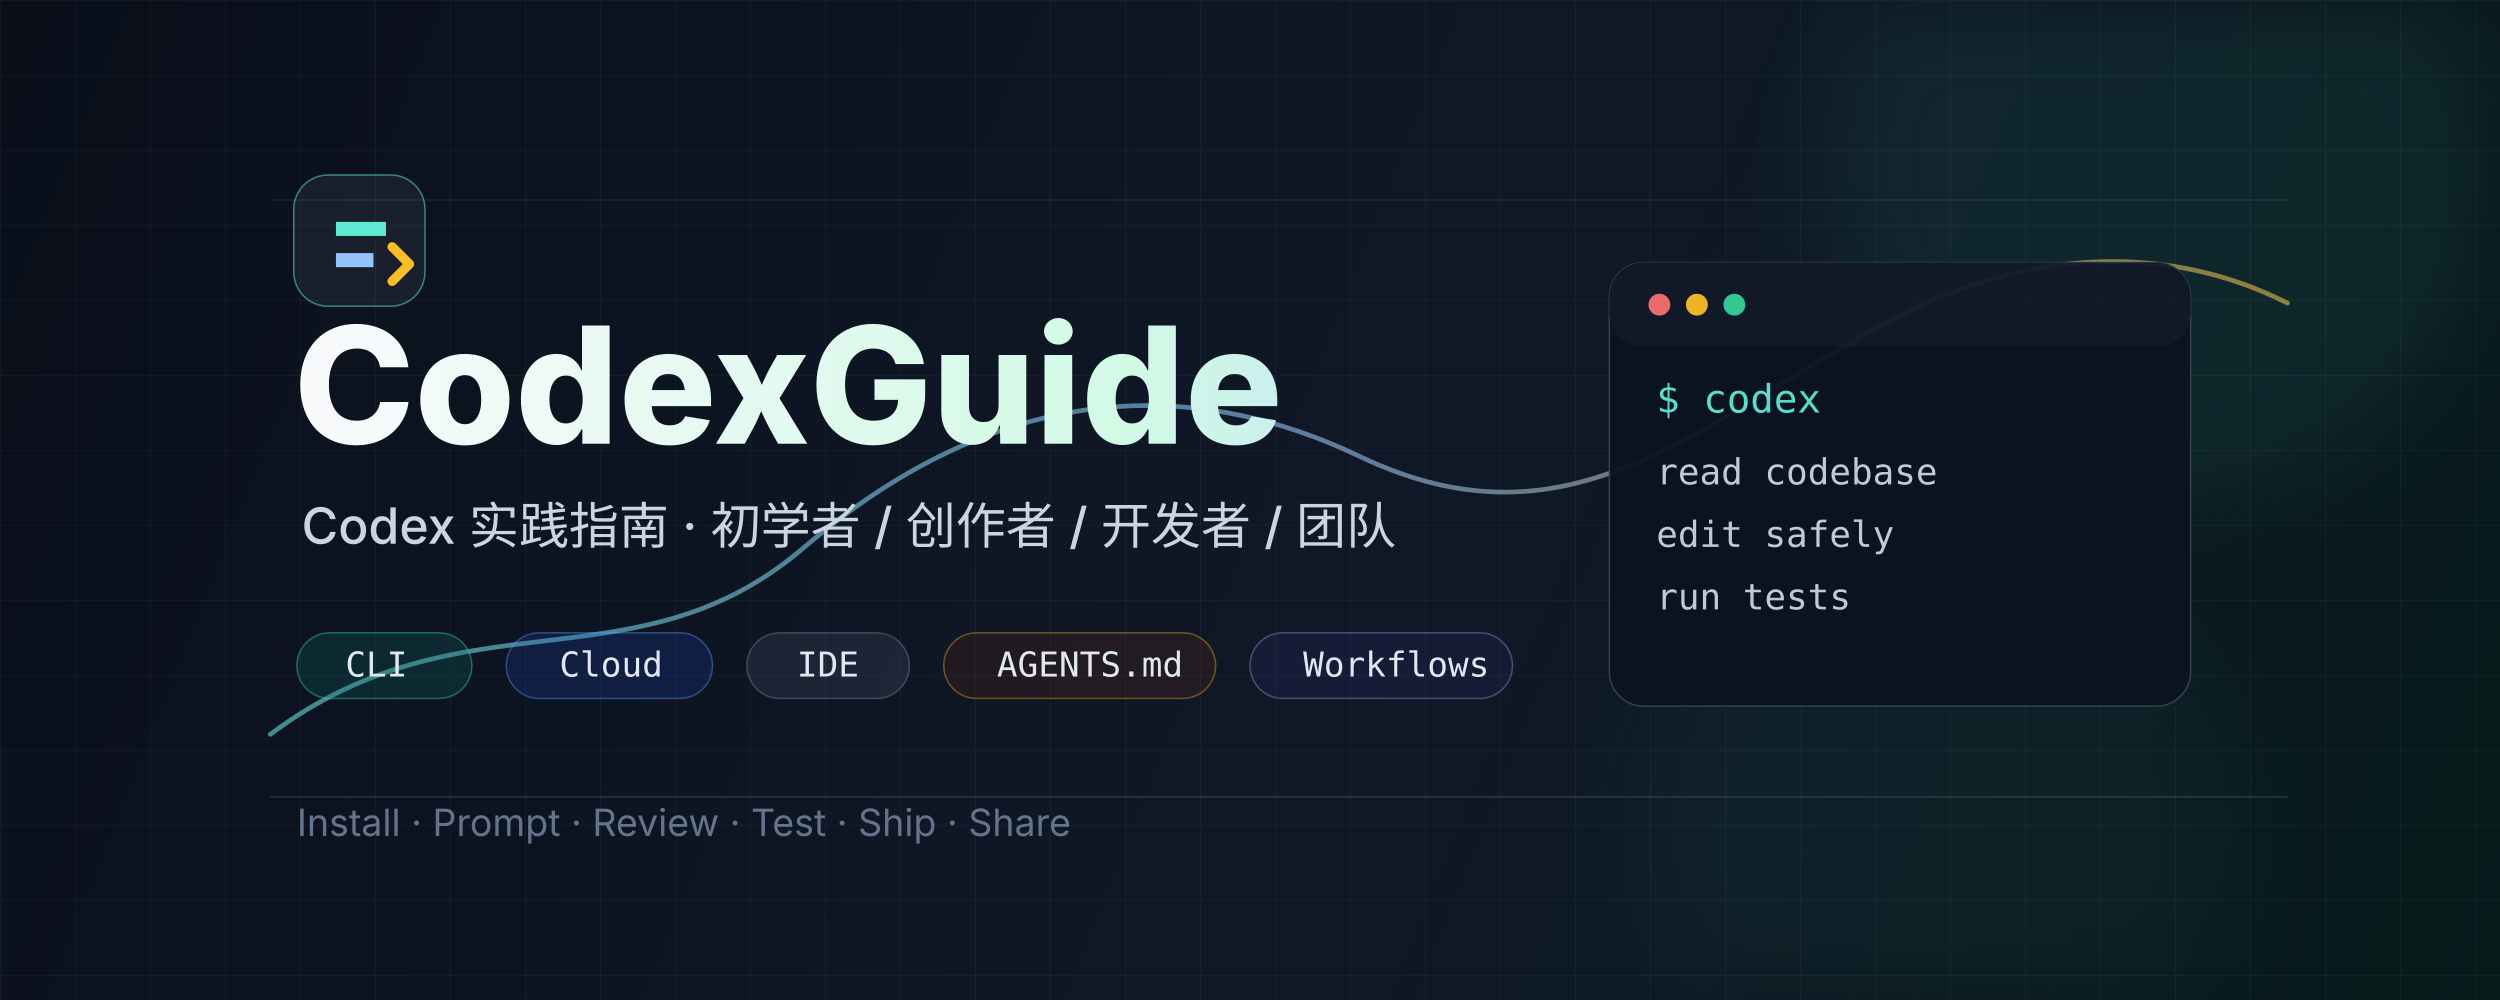
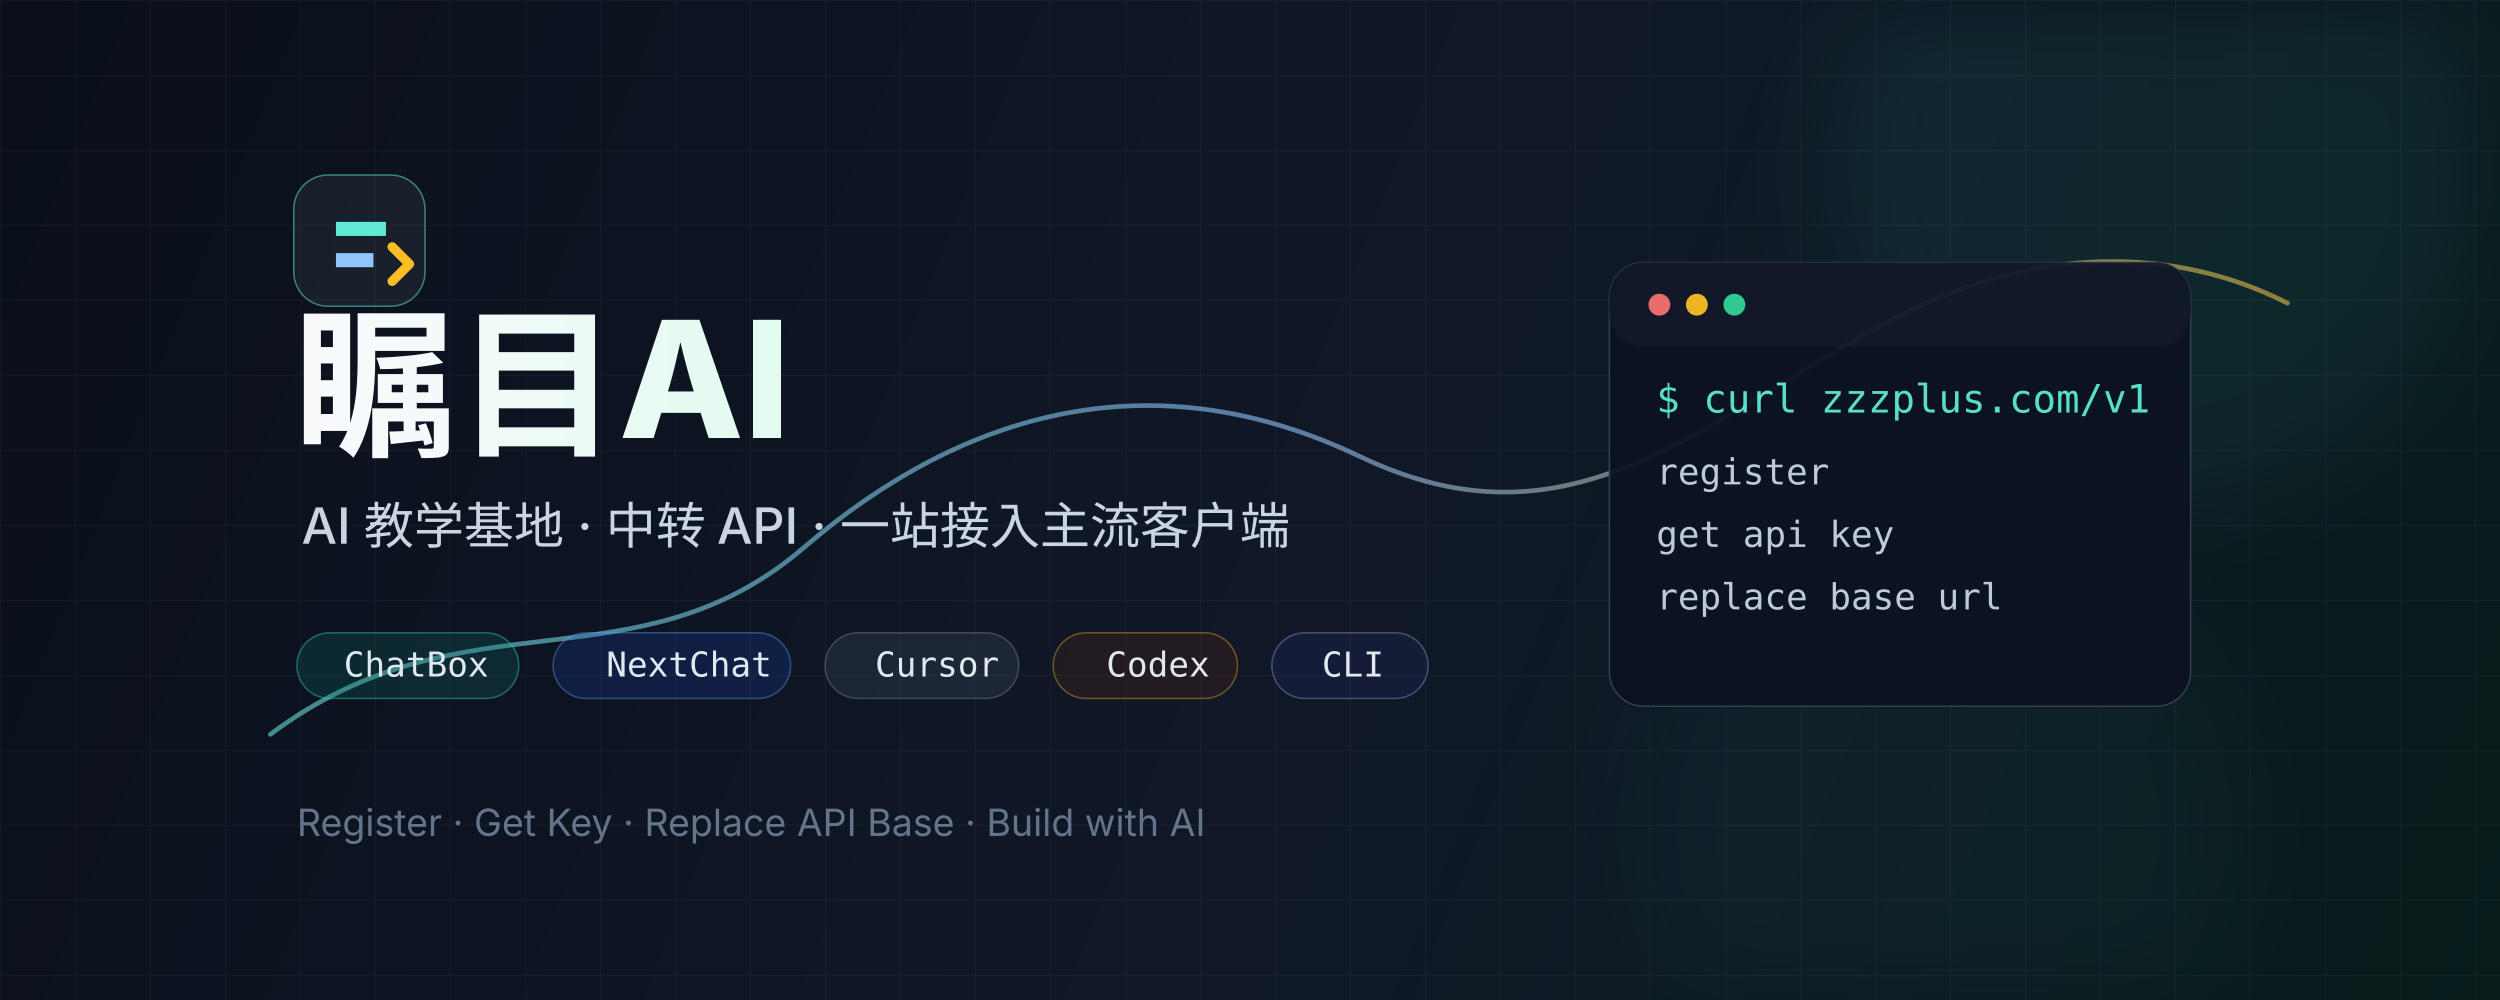
<svg xmlns="http://www.w3.org/2000/svg" width="1600" height="640" fill="none" viewBox="0 0 1600 640">
  <defs>
    <linearGradient id="bg" x1="0" x2="1600" y1="0" y2="640" gradientUnits="userSpaceOnUse">
      <stop offset="0" stop-color="#0A0F1A" />
      <stop offset=".55" stop-color="#101827" />
      <stop offset="1" stop-color="#061B1A" />
    </linearGradient>
    <linearGradient id="line" x1="160" x2="1450" y1="92" y2="550" gradientUnits="userSpaceOnUse">
      <stop offset="0" stop-color="#5EEAD4" />
      <stop offset=".5" stop-color="#93C5FD" />
      <stop offset="1" stop-color="#FBBF24" />
    </linearGradient>
    <linearGradient id="title" x1="210" x2="1000" y1="210" y2="210" gradientUnits="userSpaceOnUse">
      <stop offset="0" stop-color="#F8FAFC" />
      <stop offset=".65" stop-color="#D1FAE5" />
      <stop offset="1" stop-color="#BFDBFE" />
    </linearGradient>
    <filter id="softGlow" width="200%" height="200%" x="-50%" y="-50%">
      <feGaussianBlur result="blur" stdDeviation="28" />
      <feColorMatrix in="blur" type="matrix" values="0 0 0 0 0.09 0 0 0 0 0.83 0 0 0 0 0.74 0 0 0 0.42 0" />
    </filter>
    <pattern id="grid" width="48" height="48" patternUnits="userSpaceOnUse">
      <path stroke="#94A3B8" stroke-opacity=".08" stroke-width="1" d="M48 0H0V48" />
    </pattern>
  </defs>
  <rect width="1600" height="640" fill="url(#bg)" />
  <rect width="1600" height="640" fill="url(#grid)" />
  <circle cx="1380" cy="110" r="210" fill="#14B8A6" filter="url(#softGlow)" opacity=".15" />
  <circle cx="1240" cy="530" r="190" fill="#F59E0B" filter="url(#softGlow)" opacity=".09" />
  <path stroke="url(#line)" stroke-linecap="round" stroke-width="3" d="M173 470C297 377 407 443 515 350C619 261 740 230 870 292C1006 357 1087 270 1212 204C1302 157 1391 157 1464 194" opacity=".58" />
-   <path stroke="#E2E8F0" stroke-opacity=".14" d="M173 510H1464" />
-   <path stroke="#E2E8F0" stroke-opacity=".08" d="M173 128H1464" />
  <g opacity=".94">
    <rect width="372" height="284" x="1030" y="168" fill="#0B1220" stroke="#334155" rx="22" />
    <rect width="372" height="54" x="1030" y="168" fill="#111827" rx="22" />
    <circle cx="1062" cy="195" r="7" fill="#F87171" />
    <circle cx="1086" cy="195" r="7" fill="#FBBF24" />
    <circle cx="1110" cy="195" r="7" fill="#34D399" />
-     <text x="1060" y="264" fill="#5EEAD4" font-family="ui-monospace, SFMono-Regular, Menlo, Monaco, Consolas, monospace" font-size="25" letter-spacing="0">$ codex</text>
-     <text x="1060" y="310" fill="#CBD5E1" font-family="ui-monospace, SFMono-Regular, Menlo, Monaco, Consolas, monospace" font-size="23" letter-spacing="0">read codebase</text>
-     <text x="1060" y="350" fill="#CBD5E1" font-family="ui-monospace, SFMono-Regular, Menlo, Monaco, Consolas, monospace" font-size="23" letter-spacing="0">edit safely</text>
-     <text x="1060" y="390" fill="#CBD5E1" font-family="ui-monospace, SFMono-Regular, Menlo, Monaco, Consolas, monospace" font-size="23" letter-spacing="0">run tests</text>
+     <text x="1060" y="264" fill="#5EEAD4" font-family="ui-monospace, SFMono-Regular, Menlo, Monaco, Consolas, monospace" font-size="25">$ curl zzzplus.com/v1</text>
+     <text x="1060" y="310" fill="#CBD5E1" font-family="ui-monospace, SFMono-Regular, Menlo, Monaco, Consolas, monospace" font-size="23">register</text>
+     <text x="1060" y="350" fill="#CBD5E1" font-family="ui-monospace, SFMono-Regular, Menlo, Monaco, Consolas, monospace" font-size="23">get api key</text>
+     <text x="1060" y="390" fill="#CBD5E1" font-family="ui-monospace, SFMono-Regular, Menlo, Monaco, Consolas, monospace" font-size="23">replace base url</text>
  </g>
  <g>
    <rect width="84" height="84" x="188" y="112" fill="#F8FAFC" fill-opacity=".06" stroke="#5EEAD4" stroke-opacity=".5" rx="22" />
    <path fill="#5EEAD4" d="M215 142H247V151H215V142Z" />
    <path fill="#93C5FD" d="M215 162H239V171H215V162Z" />
    <path stroke="#FBBF24" stroke-linecap="round" stroke-linejoin="round" stroke-width="6" d="M251 158L262 169L251 180" />
  </g>
-   <text x="188" y="284" fill="url(#title)" font-family="-apple-system, BlinkMacSystemFont, Segoe UI, PingFang SC, Microsoft YaHei, sans-serif" font-size="104" font-weight="800" letter-spacing="0">CodexGuide</text>
-   <text x="193" y="348" fill="#CBD5E1" font-family="-apple-system, BlinkMacSystemFont, Segoe UI, PingFang SC, Microsoft YaHei, sans-serif" font-size="32" font-weight="500" letter-spacing="0">Codex 实践指南 · 初学者 / 创作者 / 开发者 / 团队</text>
+   <text x="188" y="284" fill="url(#title)" font-family="-apple-system, BlinkMacSystemFont, Segoe UI, PingFang SC, Microsoft YaHei, sans-serif" font-size="104" font-weight="800">瞩目AI</text>
+   <text x="193" y="348" fill="#CBD5E1" font-family="-apple-system, BlinkMacSystemFont, Segoe UI, PingFang SC, Microsoft YaHei, sans-serif" font-size="32" font-weight="500">AI 教学基地 · 中转 API · 一站接入主流客户端</text>
  <g fill="#E2E8F0" font-family="ui-monospace, SFMono-Regular, Menlo, Monaco, Consolas, monospace" font-size="22">
-     <rect width="112" height="42" x="190" y="405" fill="#0F766E" fill-opacity=".22" stroke="#2DD4BF" stroke-opacity=".42" rx="21" />
-     <text x="221" y="433">CLI</text>
-     <rect width="132" height="42" x="324" y="405" fill="#1D4ED8" fill-opacity=".18" stroke="#60A5FA" stroke-opacity=".38" rx="21" />
-     <text x="358" y="433">Cloud</text>
-     <rect width="104" height="42" x="478" y="405" fill="#334155" fill-opacity=".38" stroke="#94A3B8" stroke-opacity=".32" rx="21" />
-     <text x="510" y="433">IDE</text>
-     <rect width="174" height="42" x="604" y="405" fill="#7C2D12" fill-opacity=".18" stroke="#FBBF24" stroke-opacity=".36" rx="21" />
-     <text x="638" y="433">AGENTS.md</text>
-     <rect width="168" height="42" x="800" y="405" fill="#312E81" fill-opacity=".18" stroke="#A5B4FC" stroke-opacity=".34" rx="21" />
-     <text x="834" y="433">Workflows</text>
+     <rect width="142" height="42" x="190" y="405" fill="#0F766E" fill-opacity=".22" stroke="#2DD4BF" stroke-opacity=".42" rx="21" />
+     <text x="220" y="433">ChatBox</text>
+     <rect width="152" height="42" x="354" y="405" fill="#1D4ED8" fill-opacity=".18" stroke="#60A5FA" stroke-opacity=".38" rx="21" />
+     <text x="388" y="433">NextChat</text>
+     <rect width="124" height="42" x="528" y="405" fill="#334155" fill-opacity=".38" stroke="#94A3B8" stroke-opacity=".32" rx="21" />
+     <text x="560" y="433">Cursor</text>
+     <rect width="118" height="42" x="674" y="405" fill="#7C2D12" fill-opacity=".18" stroke="#FBBF24" stroke-opacity=".36" rx="21" />
+     <text x="708" y="433">Codex</text>
+     <rect width="100" height="42" x="814" y="405" fill="#312E81" fill-opacity=".18" stroke="#A5B4FC" stroke-opacity=".34" rx="21" />
+     <text x="846" y="433">CLI</text>
  </g>
-   <text x="190" y="535" fill="#64748B" font-family="-apple-system, BlinkMacSystemFont, Segoe UI, sans-serif" font-size="24" letter-spacing="0">Install · Prompt · Review · Test · Ship · Share</text>
+   <text x="190" y="535" fill="#64748B" font-family="-apple-system, BlinkMacSystemFont, Segoe UI, sans-serif" font-size="24">Register · Get Key · Replace API Base · Build with AI</text>
</svg>
